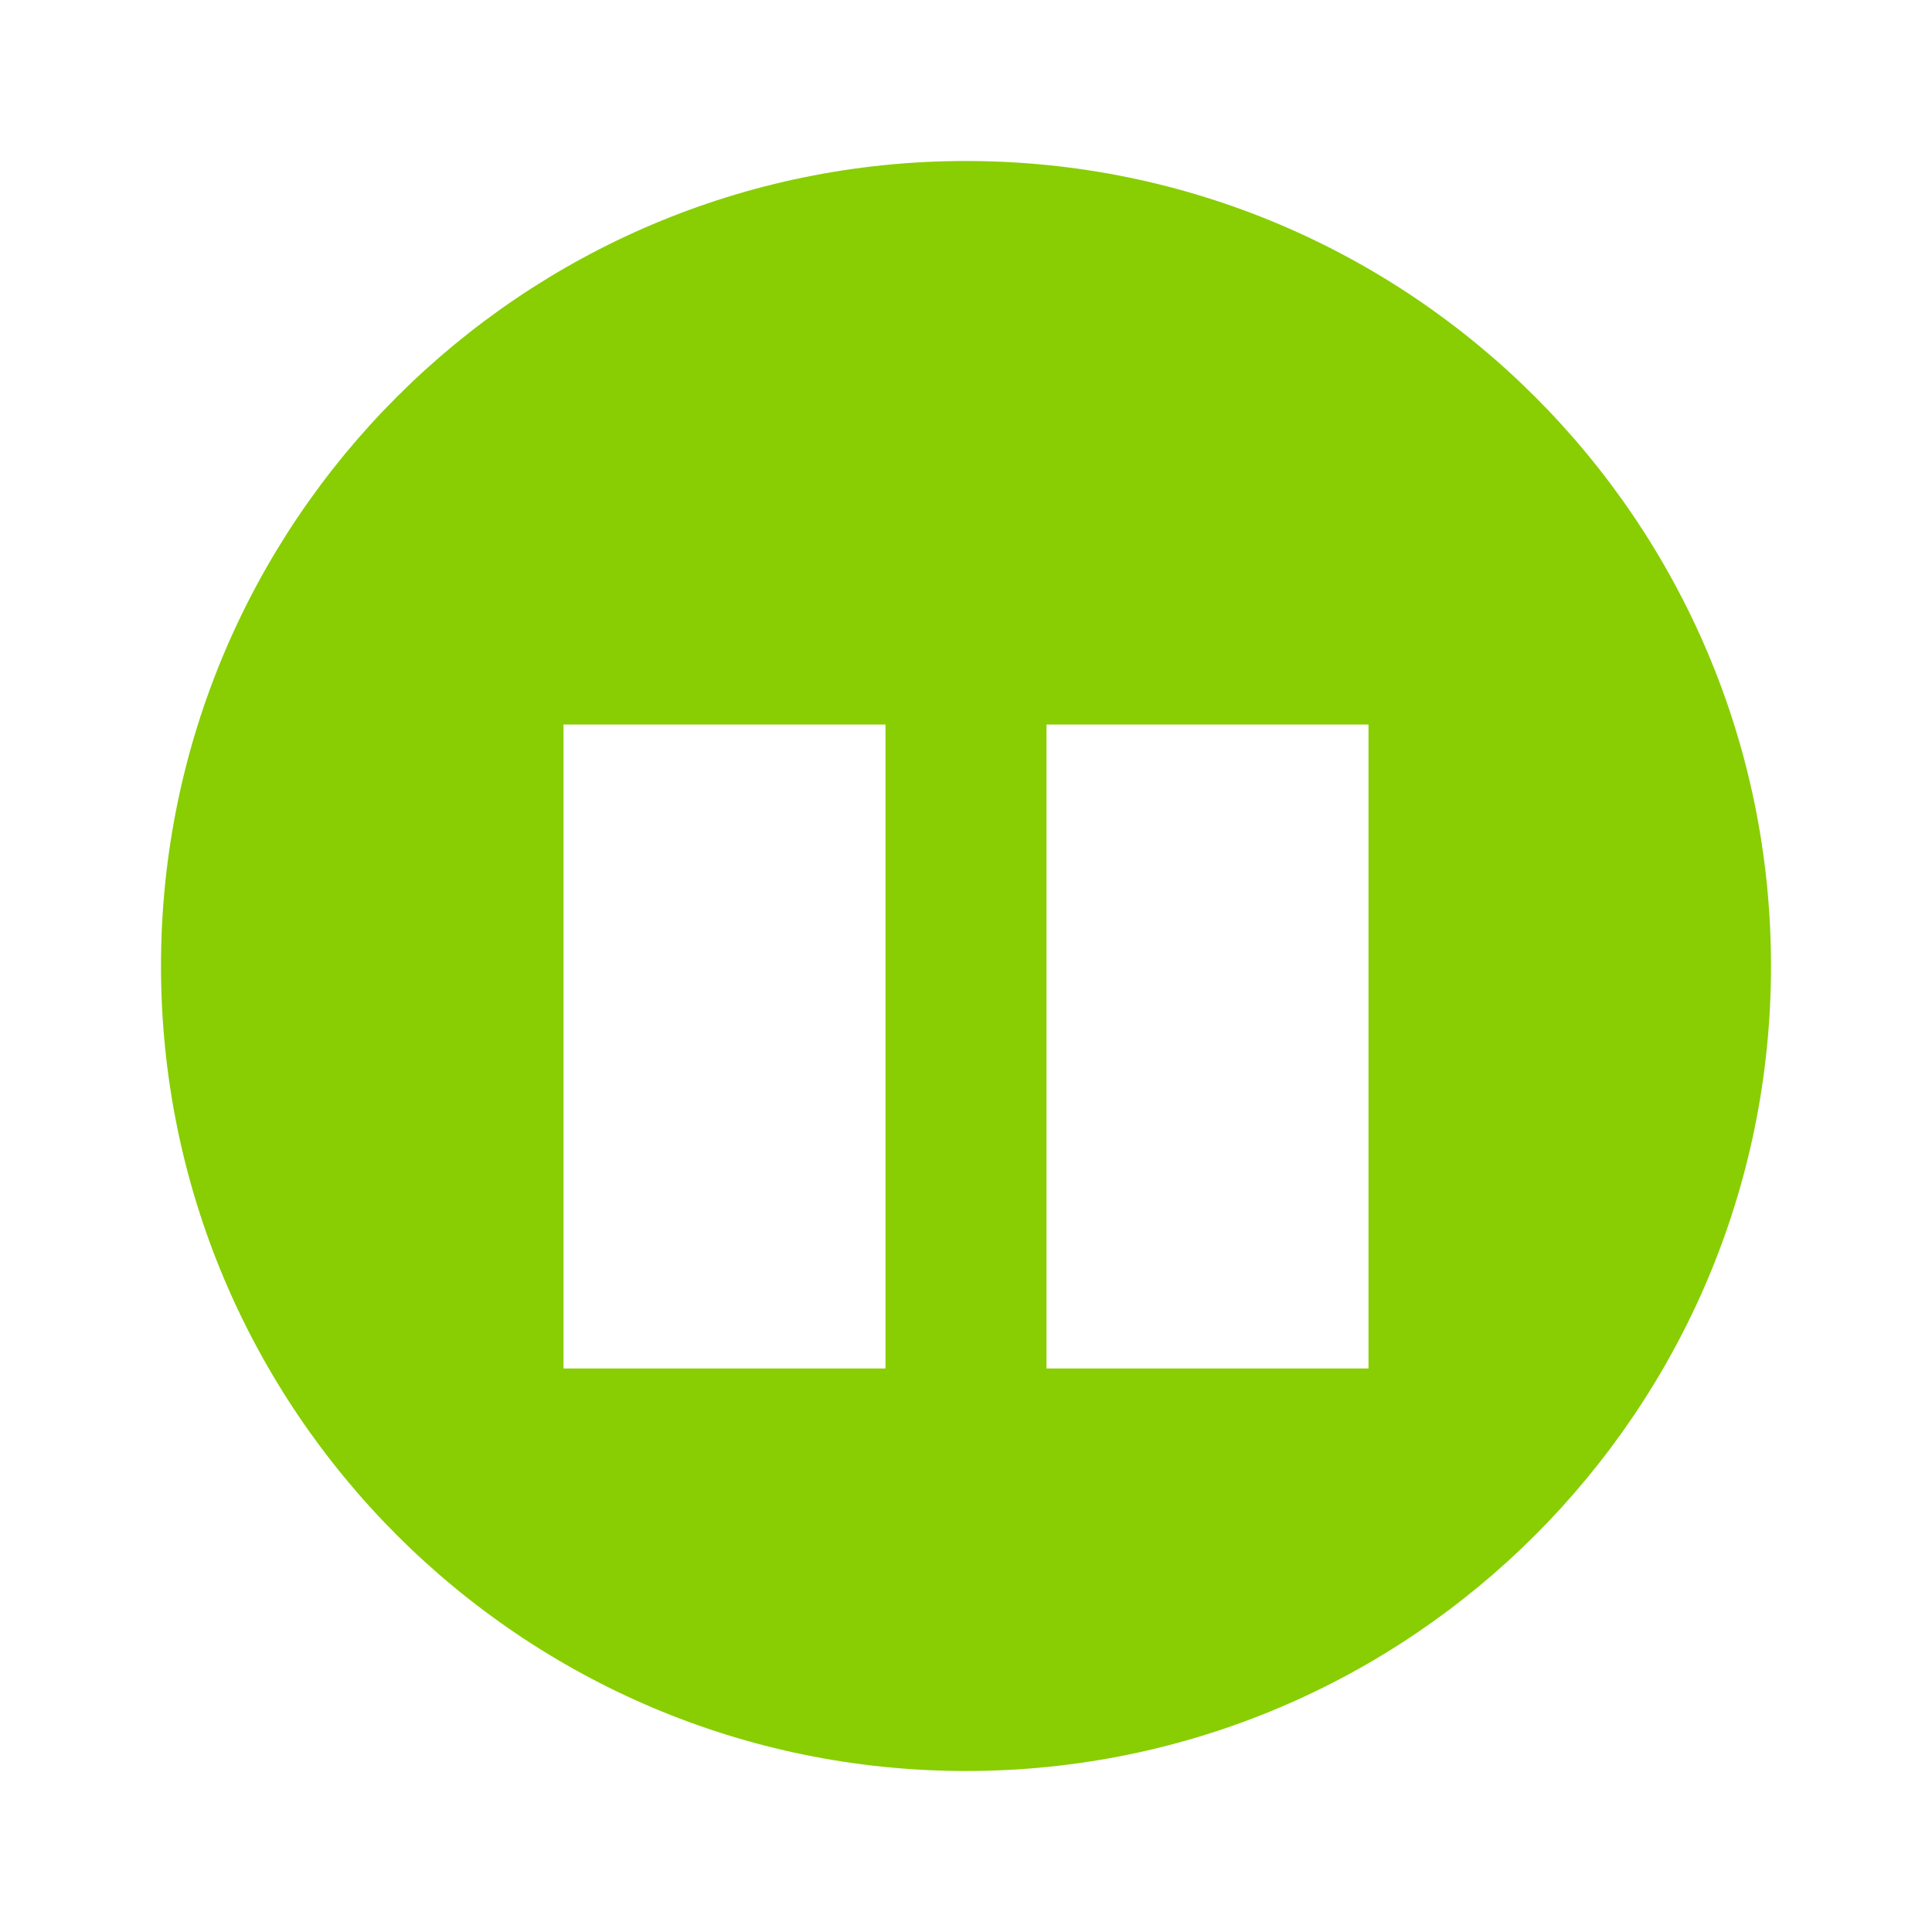
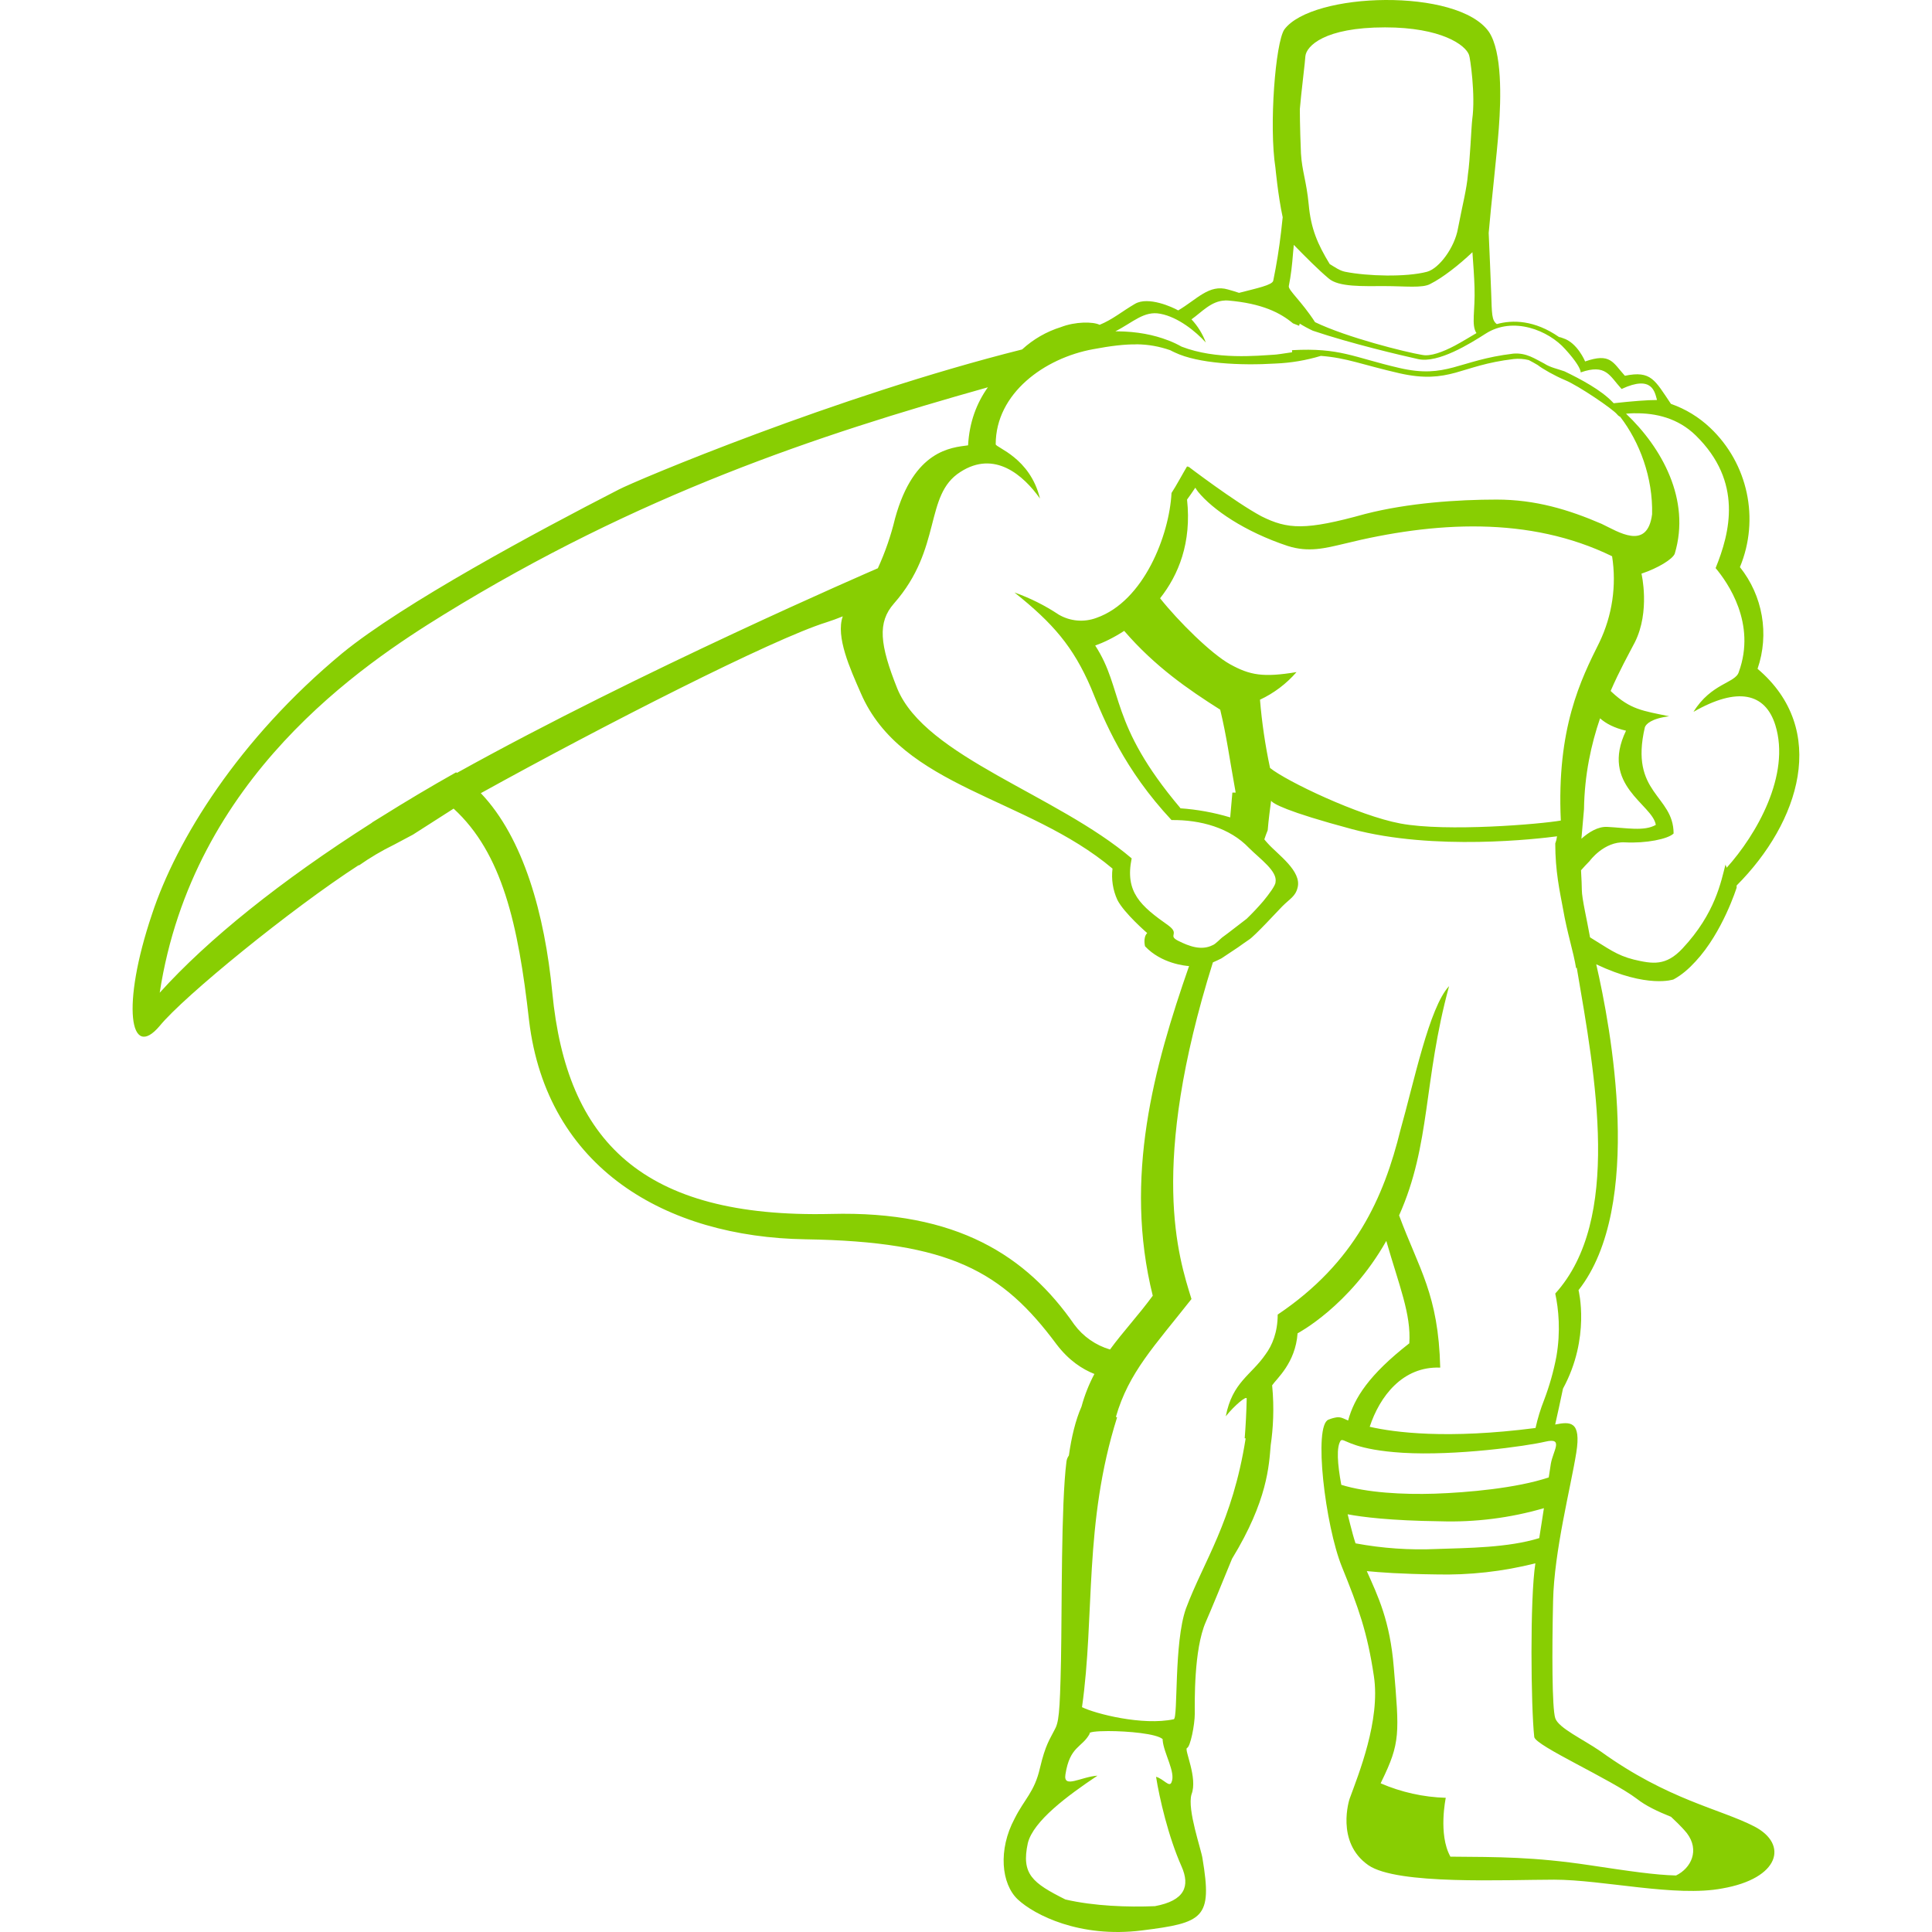
- <svg xmlns="http://www.w3.org/2000/svg" viewBox="0 0 24 24" width="100" height="100">
-   <path fill="#88CE02" d="M12 2C6.48 2 2 6.48 2 12s4.48 10 10 10 10-4.48 10-10S17.52 2 12 2zm-1 15H7v-8h4v8zm6 0h-4v-8h4v8z" />
+ <svg xmlns="http://www.w3.org/2000/svg" fill="#88CE02" role="img" viewBox="0 0 24 24">
+   <path d="M17.21 0c-.545.003-1.084.134-1.256.367-.11.165-.192 1.196-.11 1.718 0 0 .032.345.09.614a14.6 14.6 0 0 1-.02.182 7.024 7.024 0 0 1-.097.605c-.01.056-.207.095-.425.152a2.495 2.495 0 0 0-.138-.042c-.234-.069-.385.123-.618.26-.069-.04-.371-.178-.536-.082-.165.096-.275.193-.44.261-.082-.041-.302-.041-.48.028a1.27 1.27 0 0 0-.483.278c-2.314.58-4.813 1.635-5.012 1.741-1.017.522-2.679 1.415-3.434 2.033-1.291 1.071-2.06 2.322-2.363 3.242-.385 1.14-.275 1.827.096 1.387.298-.366 1.632-1.454 2.475-1.999l-.002.007a3.219 3.219 0 0 1 .44-.26l.233-.124.505-.323c.602.552.803 1.433.937 2.63.22 1.841 1.704 2.693 3.434 2.72 1.8.028 2.446.399 3.119 1.305.153.201.318.307.47.368a1.954 1.954 0 0 0-.16.405c-.075.17-.125.38-.157.608a.157.157 0 0 0-.03.075c-.068.536-.055 1.8-.068 2.473-.014.673-.028.77-.083.866-.055.11-.11.178-.178.467-.069.302-.193.384-.316.631-.206.385-.165.81.041 1.003.206.192.77.481 1.538.385.77-.096.88-.151.756-.893-.014-.11-.192-.605-.137-.797.082-.206-.096-.563-.055-.577.041-.014.096-.288.096-.426 0-.137-.014-.796.137-1.14.062-.14.193-.46.326-.785.442-.723.459-1.161.48-1.41.03-.202.046-.46.018-.744.055-.083.289-.275.316-.646 0 0 .644-.337 1.102-1.148.16.557.31.91.286 1.272-.499.39-.684.678-.76.959-.048-.02-.076-.037-.11-.04h-.027a.437.437 0 0 0-.106.029c-.192.068-.041 1.318.165 1.827.206.508.316.81.398 1.36.083.549-.192 1.222-.302 1.524 0 0-.179.536.233.824.358.248 1.704.18 2.308.18.605 0 1.511.219 2.088.109.715-.124.824-.55.399-.77-.426-.22-1.072-.329-1.91-.933-.22-.152-.522-.289-.563-.412-.041-.124-.041-.838-.027-1.457.013-.618.22-1.414.288-1.84.064-.398-.076-.388-.262-.351.032-.147.066-.292.097-.446.344-.632.193-1.223.193-1.223.82-1.044.4-3.27.22-4.048.64.303.96.188.96.188.102-.055.192-.134.274-.224.337-.362.51-.916.51-.916V11c.782-.783 1.151-1.936.26-2.692a1.331 1.331 0 0 0-.219-1.263 1.56 1.56 0 0 0-.37-1.731 1.36 1.36 0 0 0-.487-.297c-.2-.295-.245-.417-.572-.349-.15-.165-.178-.288-.494-.178 0 0-.096-.234-.275-.289a.25.25 0 0 0-.05-.015c-.302-.21-.576-.215-.772-.16-.064-.048-.061-.124-.07-.388-.008-.2-.019-.486-.031-.744.027-.328.102-.974.126-1.303.028-.37.042-.948-.123-1.195C18.303.12 17.754-.003 17.21 0zm-.005.34c.7 0 1.002.22 1.044.343.013.028.082.495.04.797-.013.11-.027.509-.054.687-.014.179-.069.385-.124.673-.041.234-.233.495-.384.536-.261.069-.742.055-1.017 0-.069-.014-.124-.055-.192-.096-.151-.248-.234-.44-.261-.742-.028-.289-.083-.412-.096-.632-.014-.33-.014-.55-.014-.55.014-.178.069-.618.069-.659.013-.123.233-.357.989-.357zm-1.133 2.702c.146.149.301.306.432.416.124.11.426.096.7.096.248 0 .468.028.564-.027.154-.077.355-.235.523-.394.011.152.022.304.026.435.01.295-.043.468.024.57-.082.048-.174.105-.269.156-.151.08-.306.136-.403.115h-.002c-.209-.035-.931-.215-1.331-.407-.167-.259-.335-.398-.326-.448.027-.137.04-.247.054-.425.004-.03.005-.058.008-.088zm-.853.69l.035.001c.424.036.65.152.808.284l.076.03.008-.027c.047.03.102.06.162.088.47.159 1.104.308 1.309.353.247.055.645-.192.838-.316.343-.22.783-.04.989.193.137.15.192.247.192.288.316-.11.357.041.508.206.385-.179.412.041.44.137-.122 0-.298.014-.538.04l-.012-.012c-.144-.153-.402-.289-.599-.384-.087-.031-.18-.049-.252-.097-.11-.055-.22-.137-.385-.123-.687.082-.824.315-1.415.178-.577-.134-.737-.254-1.333-.221l.001.026c-.105.016-.2.03-.22.03-.206.012-.722.067-1.153-.1a1.256 1.256 0 0 0-.161-.076l-.005-.002h-.001c-.18-.07-.39-.11-.63-.112h-.026c.218-.11.356-.259.56-.218.22.041.44.22.564.357a.858.858 0 0 0-.178-.288c.128-.09.245-.229.418-.234zm-1.1.545c.15.002.28.026.417.073.018.009.034.018.059.029.288.137.81.164 1.25.137a2.26 2.26 0 0 0 .563-.095c.322.024.514.11.977.216.31.07.502.045.695-.007.193-.053.386-.13.723-.17a.542.542 0 0 1 .188.013c.038.02.075.04.11.061.062.049.214.135.343.189.164.068.59.357.645.425a.1.1 0 0 0 .038.03c.242.314.407.755.396 1.21-.06.46-.426.214-.626.12-.412-.178-.824-.302-1.305-.302-.48 0-1.099.041-1.635.179-.741.206-.961.192-1.29.027-.33-.178-.907-.618-.907-.618v.01c-.007-.007-.012-.012-.014-.01-.042.069-.138.247-.193.33-.027.522-.343 1.346-.934 1.552a.547.547 0 0 1-.467-.041 2.503 2.503 0 0 0-.55-.275c.481.384.729.673.949 1.181.174.43.415 1.017 1.002 1.646.363-.004.725.097.962.346.137.137.357.289.33.426 0 .041-.083.151-.151.234a3.231 3.231 0 0 1-.207.22c-.054.04-.247.192-.288.22-.041.027-.096.095-.137.109-.138.069-.289.014-.426-.055s.027-.082-.124-.192c-.34-.24-.541-.411-.454-.832-.932-.794-2.561-1.26-2.911-2.108-.22-.55-.248-.824-.042-1.058.605-.687.371-1.346.825-1.634.425-.275.783.04.989.33-.124-.509-.55-.633-.55-.674 0-.632.605-1.071 1.21-1.181.218-.041.389-.062.54-.06zm-1.847.534c-.14.196-.231.435-.246.721-.206.028-.673.055-.907.907a3.39 3.39 0 0 1-.214.62c-.103.045-2.946 1.274-5.229 2.542l-.01-.007c-.32.18-.627.363-.919.546l-.125.077-.001.003c-1.136.723-2.04 1.45-2.637 2.112.412-2.679 2.528-4.08 3.53-4.698 2.42-1.489 4.629-2.225 6.758-2.823zm8.037.323c.26-.004.536.06.756.275.59.577.425 1.209.247 1.648.15.179.508.687.288 1.291-.04.138-.343.138-.563.495.55-.316.893-.233 1.017.165.192.618-.234 1.36-.605 1.772 0-.014-.014-.028-.014-.041-.055.206-.123.604-.535 1.044-.206.22-.371.192-.605.137-.215-.054-.322-.142-.543-.276-.036-.207-.102-.482-.102-.59 0-.044-.004-.141-.01-.243.032-.036.066-.074.106-.114 0 0 .178-.247.44-.233.26.014.535-.041.604-.11 0-.48-.55-.494-.357-1.319.013-.04.082-.11.302-.137-.33-.069-.48-.083-.714-.302l-.013-.013c.11-.253.224-.457.301-.605.193-.385.082-.852.082-.852.207-.069.385-.179.413-.247.203-.673-.164-1.322-.605-1.74.036-.003.073-.005.11-.006zm-5.46.925c.01.016.02.033.034.05.179.22.577.495 1.113.673.26.083.467.028.7-.027 1.123-.278 2.304-.346 3.33.155a1.82 1.82 0 0 1-.157 1.068c-.232.465-.533 1.068-.48 2.215-.246.044-1.419.144-1.992.037-.521-.097-1.416-.525-1.62-.69a6.703 6.703 0 0 1-.125-.848 1.37 1.37 0 0 0 .454-.343c-.412.068-.577.04-.825-.097-.235-.13-.642-.533-.87-.82.229-.29.393-.69.335-1.226.037-.05.07-.099.102-.147zm-4.38 1.598c-.09.253.093.654.224.953.508 1.179 2.07 1.29 3.127 2.18a.723.723 0 0 0 .06.388c.083.165.371.413.371.413-.055.054-.027.164-.027.164.204.217.504.243.547.246-.435 1.248-.816 2.626-.451 4.095-.179.244-.368.445-.531.668a.851.851 0 0 1-.444-.31c-.591-.852-1.457-1.416-3.023-1.374-2.349.055-3.283-.907-3.461-2.748-.094-.974-.357-1.922-.888-2.479C7.489 9.014 9.6 7.937 10.268 7.73a2.8 2.8 0 0 0 .2-.073zm3.496.18c.381.442.795.727 1.193.979.082.343.11.577.192 1.03h-.041l-.027.308a2.836 2.836 0 0 0-.62-.113l.001-.003c-.893-1.057-.7-1.47-1.058-2.019.097-.034.225-.094.36-.182zm5.911 1.086c.076.067.178.12.323.154-.327.68.33.912.37 1.17-.143.083-.367.037-.603.025-.115-.006-.229.065-.321.147l.032-.367c.006-.43.09-.809.2-1.13zM15.79 9.947c.024.035.178.131 1.002.352 1.026.275 2.323.12 2.55.09a.378.378 0 0 1-.022.089c0 .343.055.59.096.81.053.308.13.533.163.74l.008-.007c.234 1.367.561 3.133-.267 4.048.041.192.069.467.014.783a3.204 3.204 0 0 1-.151.535 2.29 2.29 0 0 0-.108.352c-1.1.142-1.755.055-2.06-.015.123-.374.407-.754.876-.735-.022-.911-.264-1.223-.511-1.891.395-.883.299-1.665.621-2.848-.247.261-.44 1.209-.604 1.786-.206.838-.563 1.648-1.525 2.294 0 .22-.069.384-.151.494-.179.261-.412.344-.494.77.11-.138.26-.261.26-.22a8.51 8.51 0 0 1-.025.493l.012.001c-.165 1.044-.522 1.525-.742 2.115-.151.426-.096 1.36-.151 1.374-.385.083-.975-.068-1.14-.15.162-1.14.019-2.278.436-3.6l-.015-.006c.16-.554.478-.878.939-1.464-.161-.52-.532-1.64.266-4.182.033-.014.067-.03.105-.049l.206-.137c.04-.028.096-.069.137-.096.069-.042.371-.371.412-.412.096-.097.165-.124.192-.234.055-.206-.247-.412-.37-.55-.018-.019-.03-.034-.043-.05.013-.039.027-.077.042-.114.01-.125.028-.26.042-.367zm.883 7.942c.05.002.174.122.751.158.66.04 1.539-.083 1.772-.138.234-.055.097.11.069.275l-.026.169c-.399.134-1.008.188-1.416.202-.393.013-.846-.012-1.161-.11-.048-.26-.063-.47-.007-.55a.024.024 0 0 1 .018-.006zm2.506.846c-.02.135-.035.223-.058.372-.388.12-.888.122-1.27.135a4.413 4.413 0 0 1-1.012-.07 2.065 2.065 0 0 1-.033-.109 11.343 11.343 0 0 1-.065-.252c.179.034.53.079 1.15.087a4.142 4.142 0 0 0 1.288-.163zm-.106.685c-.069.44-.055 1.786-.014 2.157.014.11.948.522 1.277.77.107.085.259.157.422.222.042.042.116.105.197.203.162.213.052.436-.135.526-.264-.007-.568-.052-1.074-.128-.695-.104-1.129-.101-1.73-.106v-.003c-.152-.275-.056-.728-.056-.728a2.2 2.2 0 0 1-.809-.18l.012-.026c.234-.48.22-.591.151-1.415-.047-.578-.196-.883-.335-1.195.169.016.409.035.857.041a4.567 4.567 0 0 0 1.237-.138zm-5.306 2.084c.243 0 .6.032.676.1v.014c.014.165.165.399.11.522-.027.069-.096-.041-.192-.068.041.26.151.741.316 1.112.11.248.041.426-.33.495-.33.014-.755 0-1.112-.083-.412-.206-.55-.316-.467-.7.068-.275.494-.59.865-.838-.206.014-.426.165-.398-.014.055-.357.206-.33.302-.508-.02-.02.084-.032.23-.032z" />
</svg>
